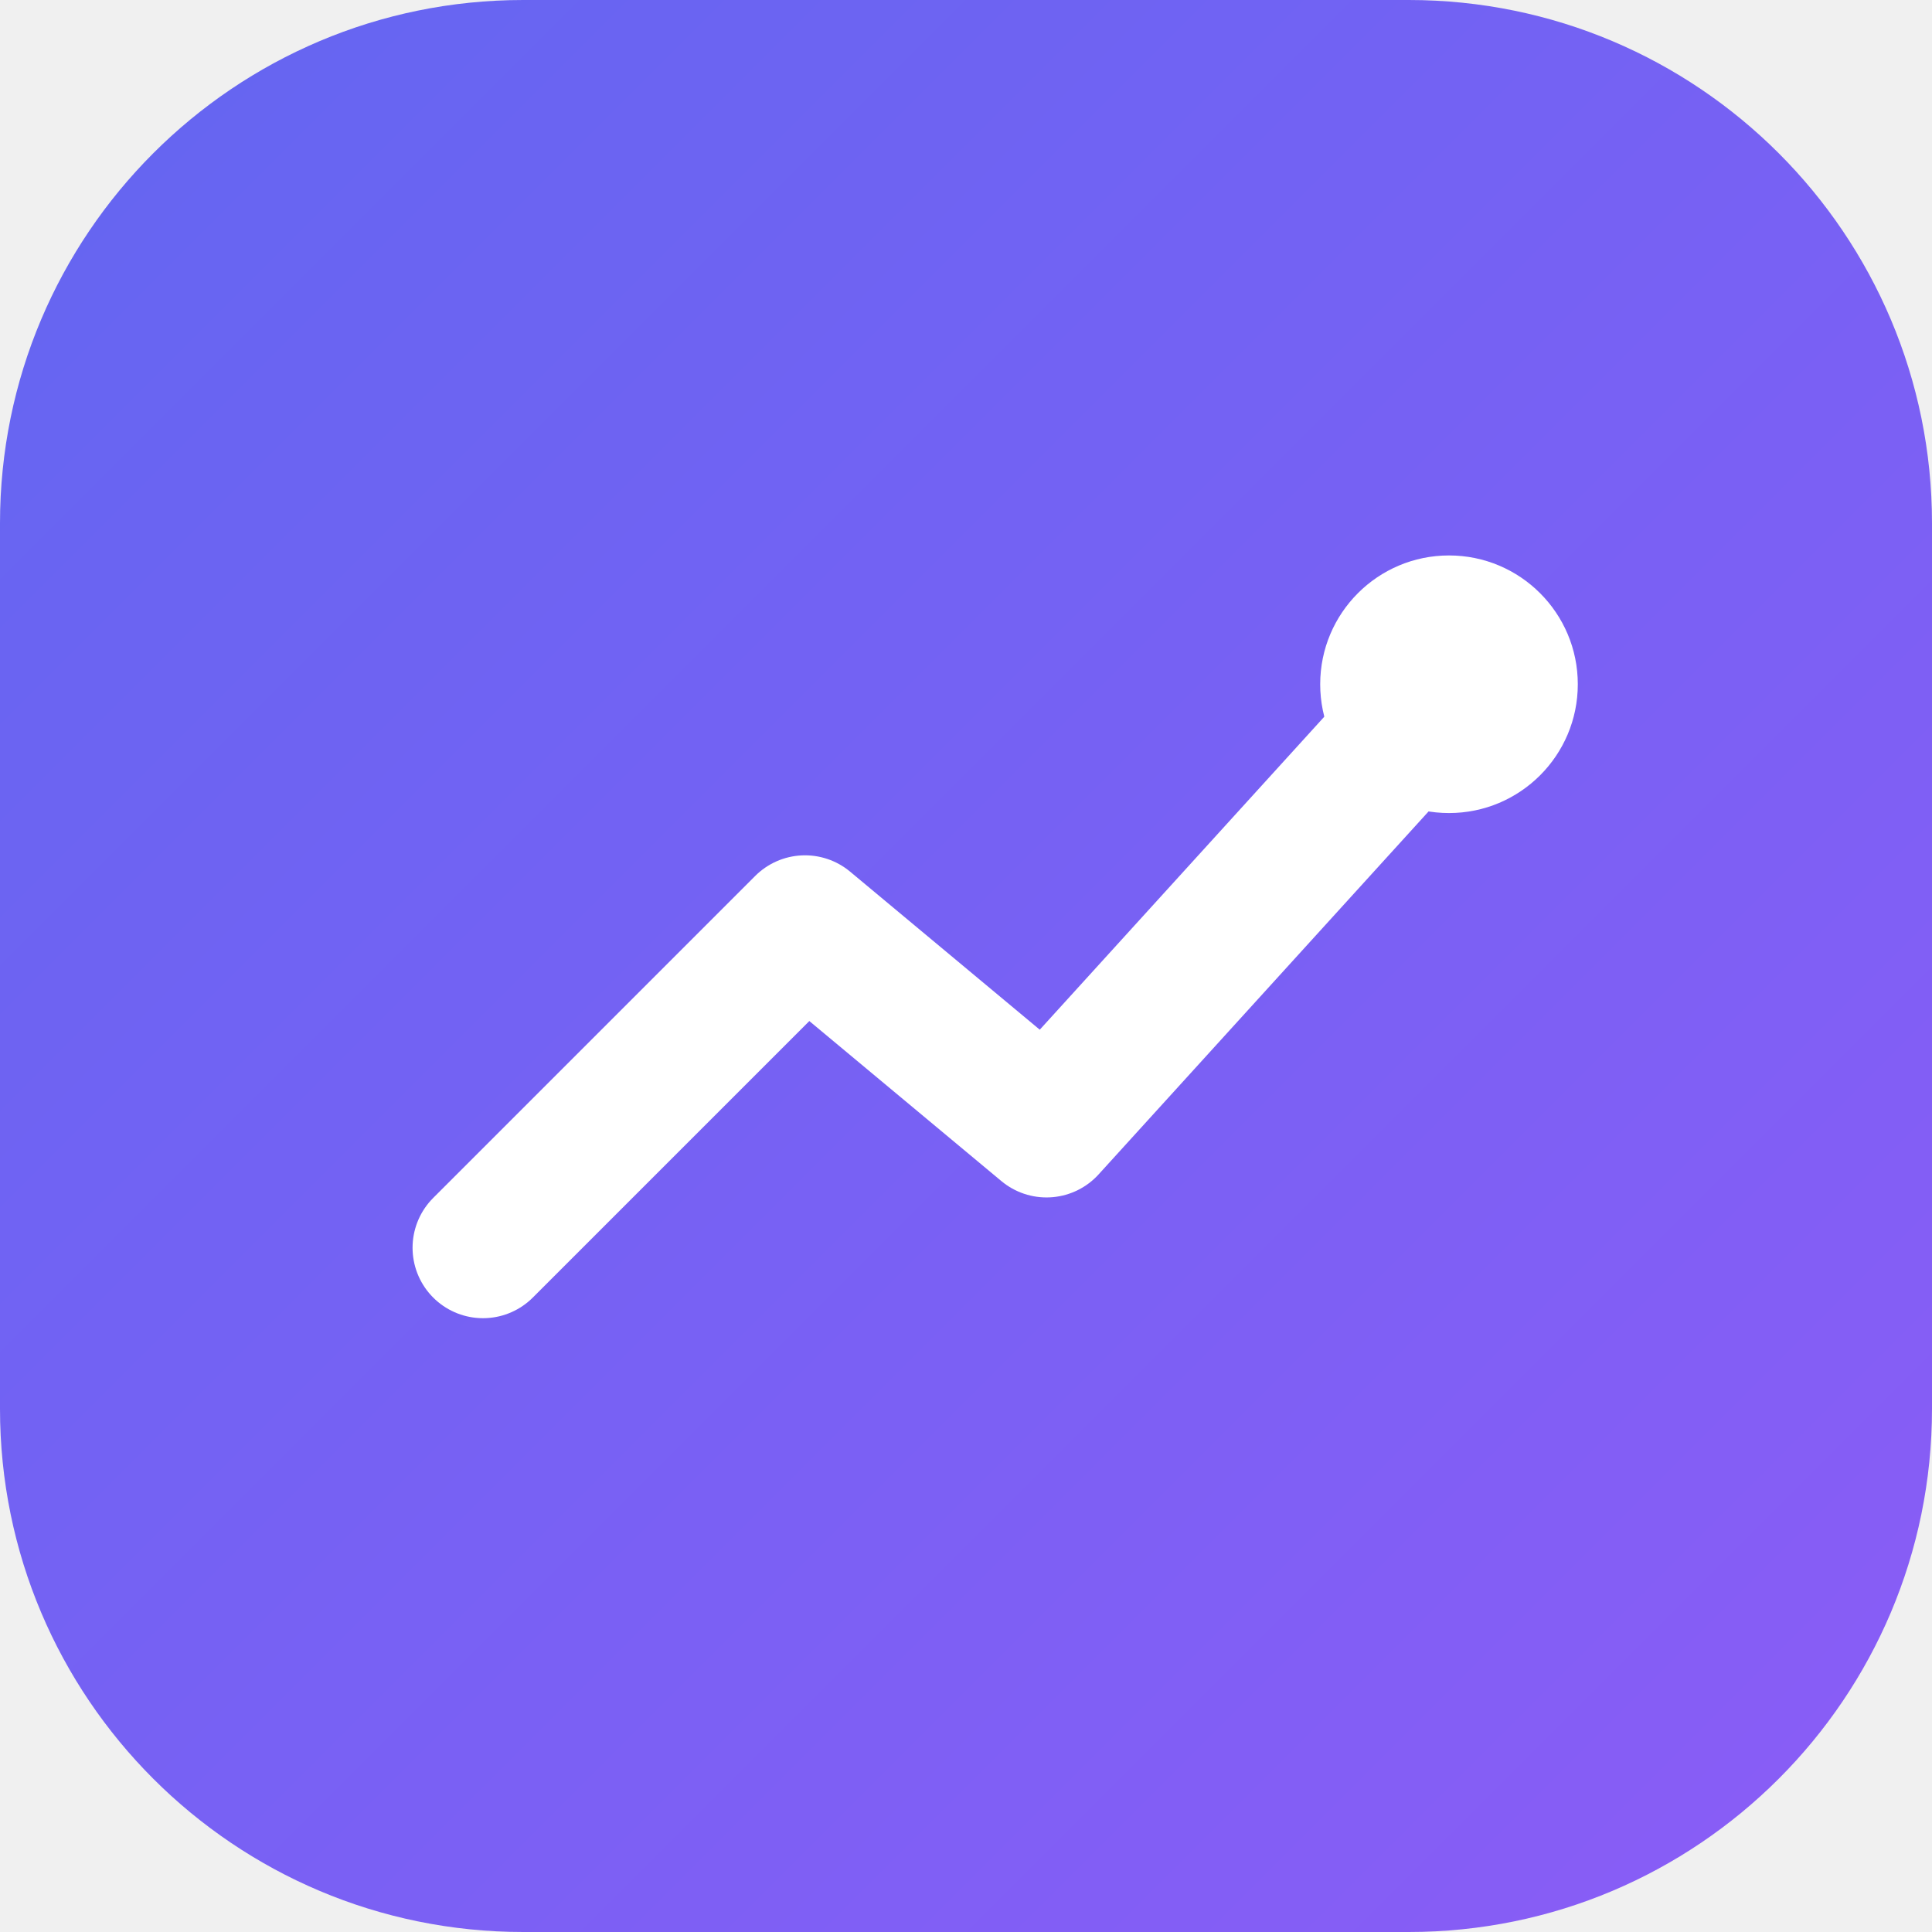
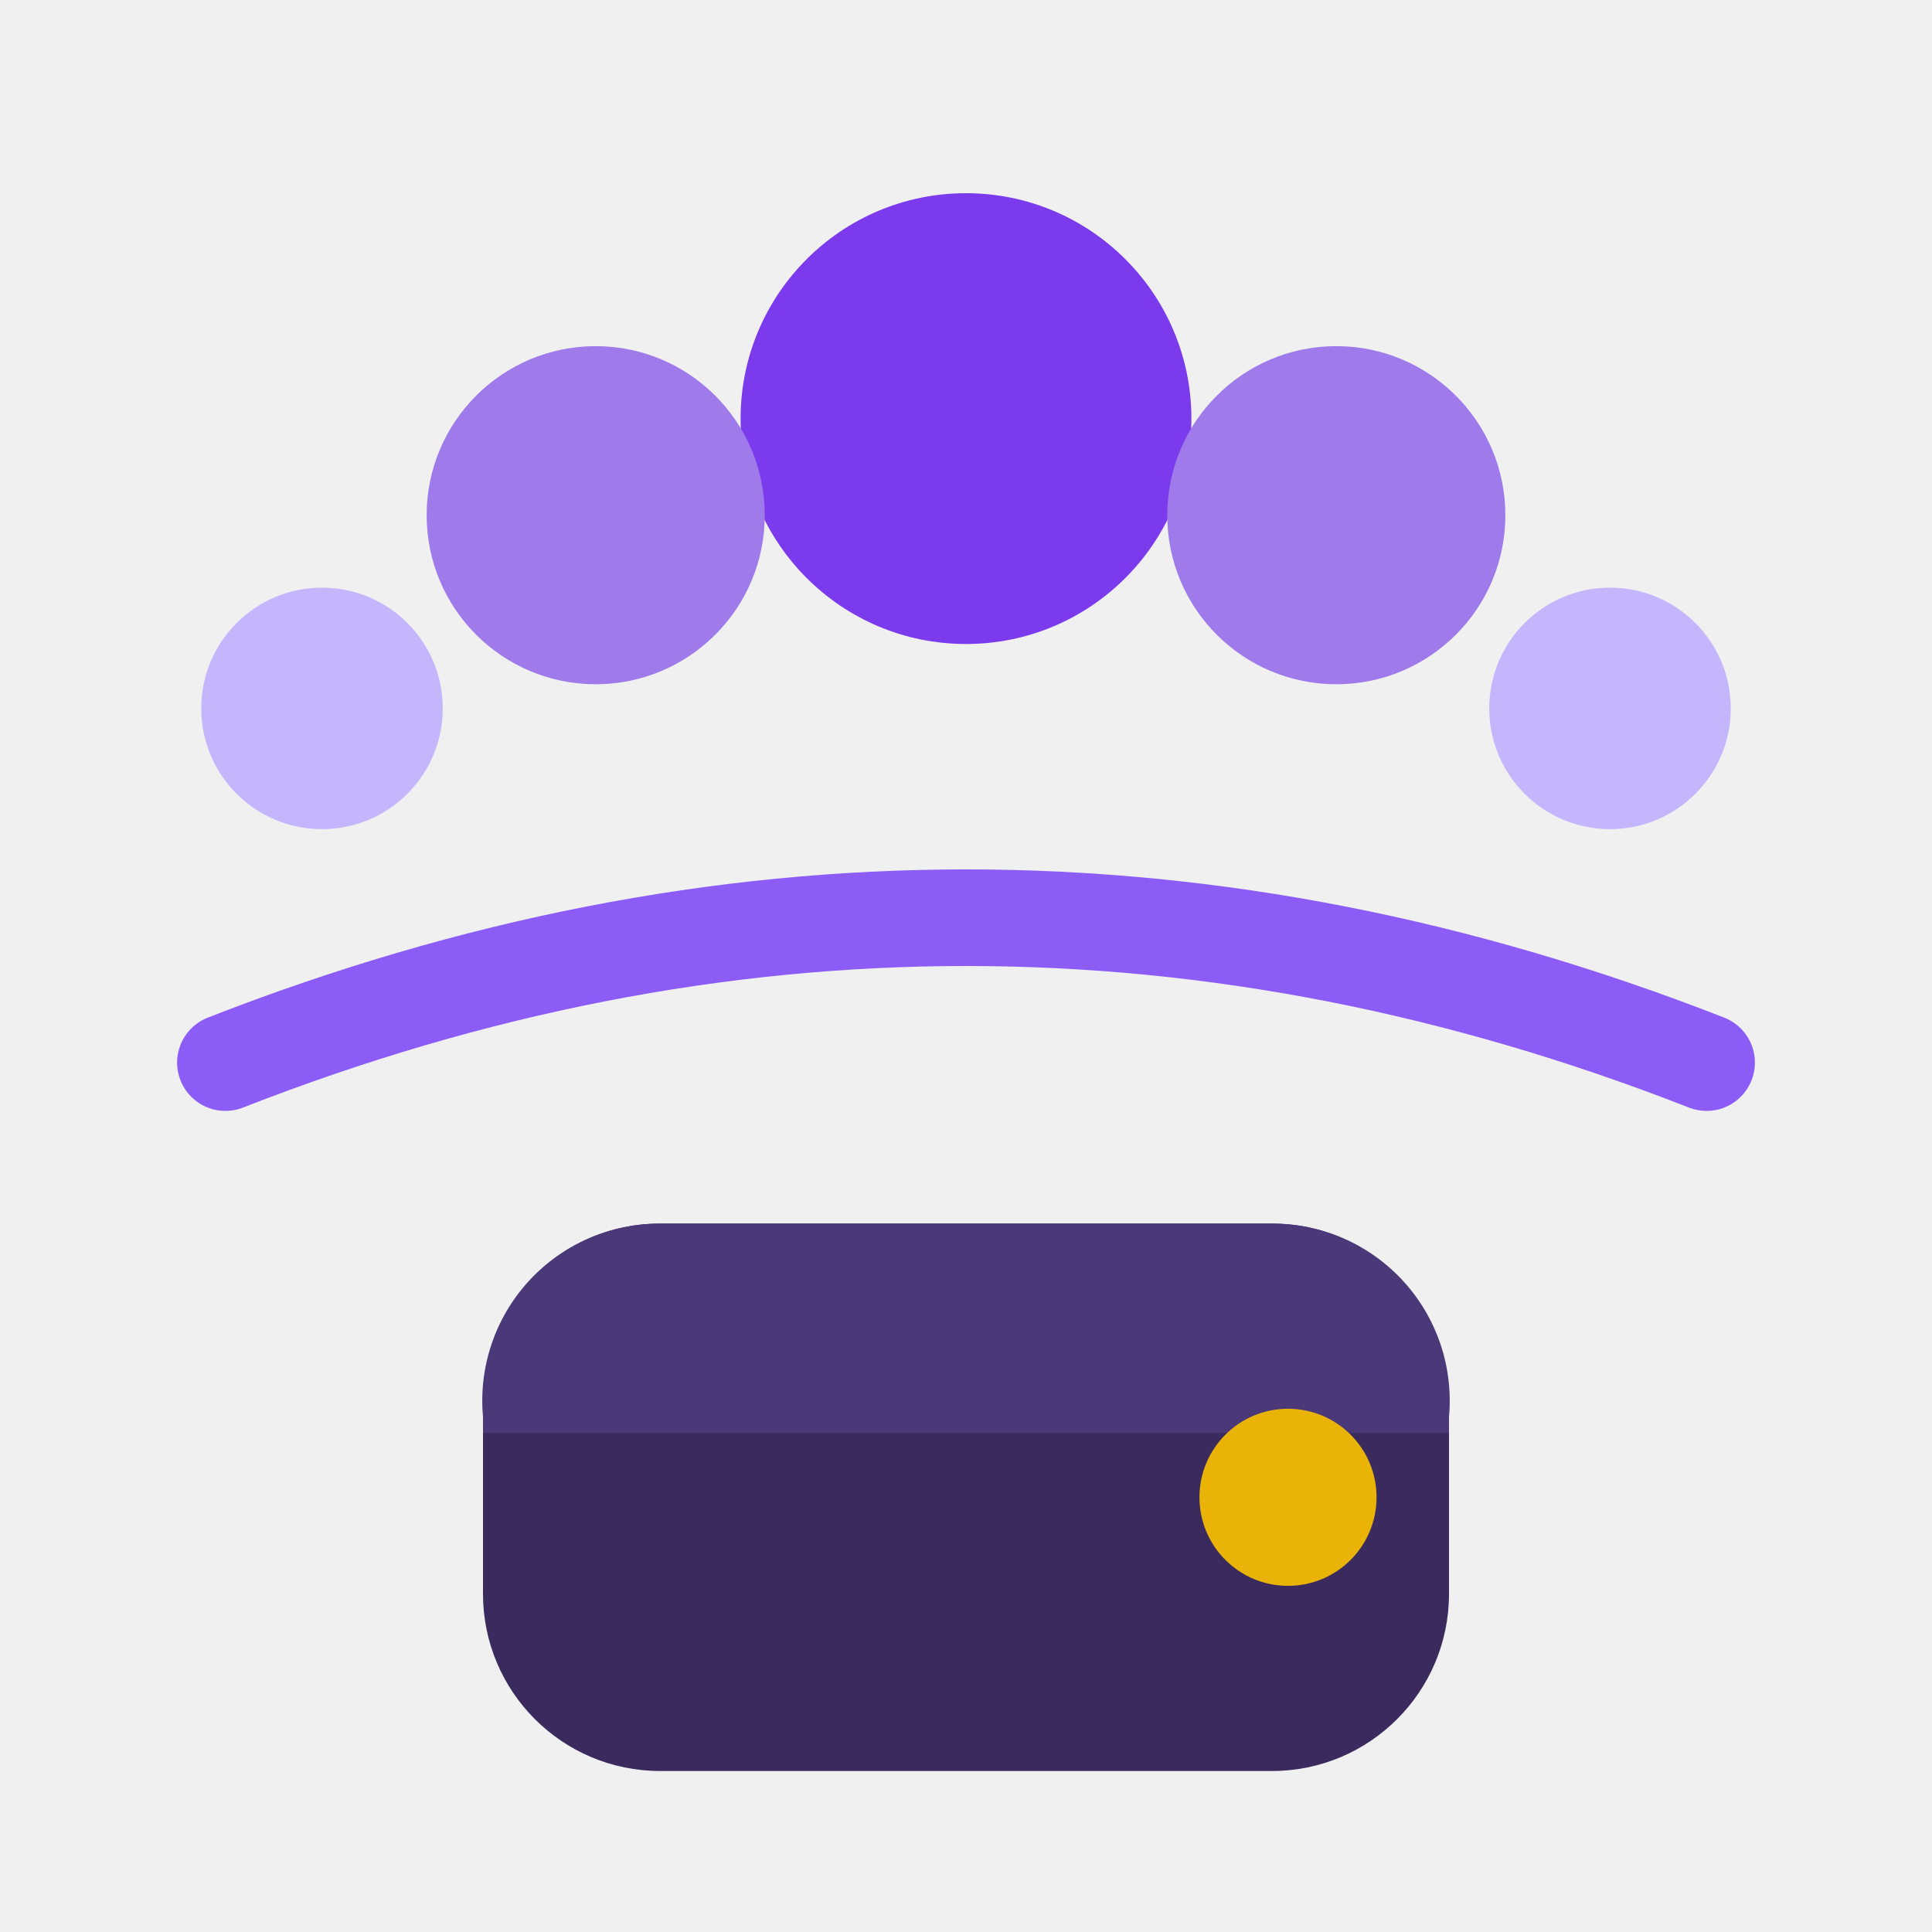
- <svg xmlns="http://www.w3.org/2000/svg" width="48" height="48" viewBox="0 0 48 48" fill="none">
-   <defs>
-     <linearGradient id="g" x1="0" y1="0" x2="48" y2="48" gradientUnits="userSpaceOnUse">
-       <stop offset="0" stop-color="#6366F1" />
-       <stop offset="1" stop-color="#8B5CF6" />
-     </linearGradient>
-   </defs>
-   <rect width="48" height="48" rx="13" fill="url(#g)" />
-   <path d="M12 31 L20 23 L26 28 L36 17" stroke="#fff" stroke-width="3.5" stroke-linecap="round" stroke-linejoin="round" />
-   <circle cx="36" cy="17" r="3.2" fill="#fff" />
+ <svg xmlns="http://www.w3.org/2000/svg" width="120" height="120" viewBox="0 0 120 120" fill="none">
+   <circle cx="60" cy="26" r="14" fill="#7C3AED" />
+   <circle cx="37" cy="32" r="10.5" fill="#9F7AEA" />
+   <circle cx="83" cy="32" r="10.5" fill="#9F7AEA" />
+   <circle cx="20" cy="44" r="7.5" fill="#C4B5FD" />
+   <circle cx="100" cy="44" r="7.5" fill="#C4B5FD" />
+   <path d="M14 66 Q 60 48 106 66" stroke="#8B5CF6" stroke-width="6" stroke-linecap="round" />
+   <rect x="30" y="76" width="60" height="34" rx="11" fill="#3A2A5E" />
+   <path d="M30 88 a11 11 0 0 1 11-12 h38 a11 11 0 0 1 11 12 v1 H30 z" fill="#4A3878" />
+   <circle cx="80" cy="93" r="5.5" fill="#EAB308" />
</svg>
